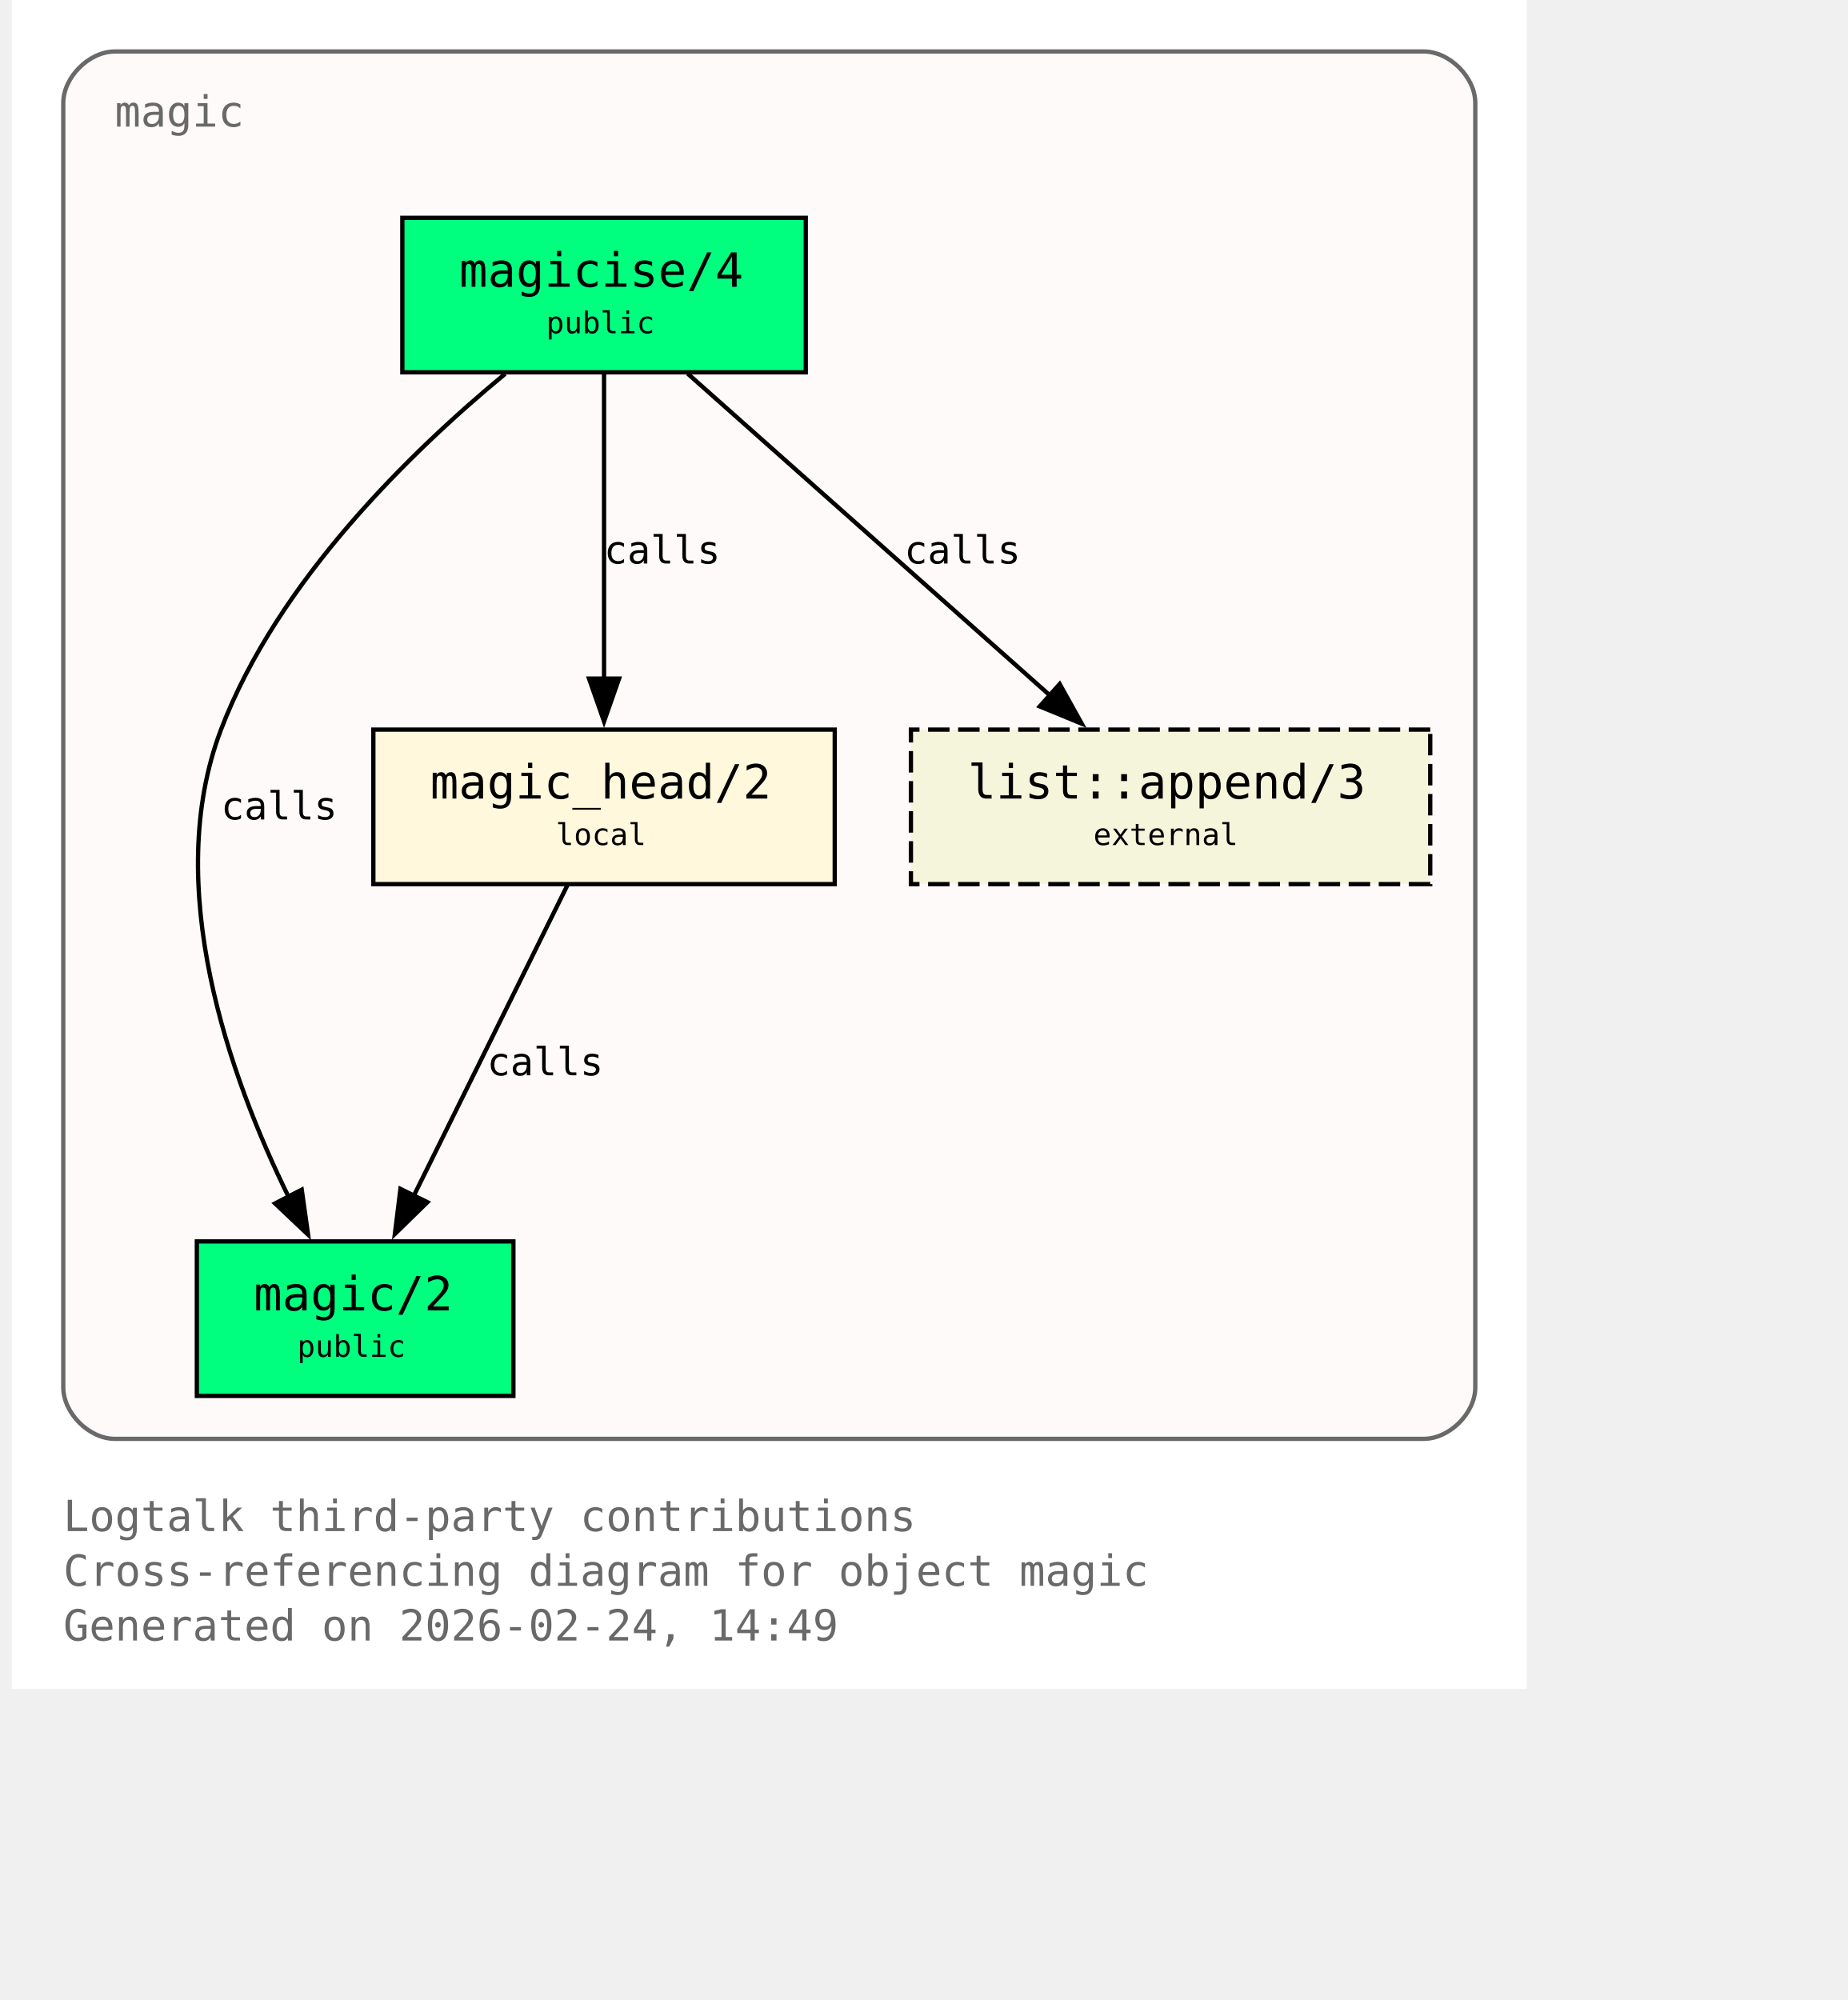
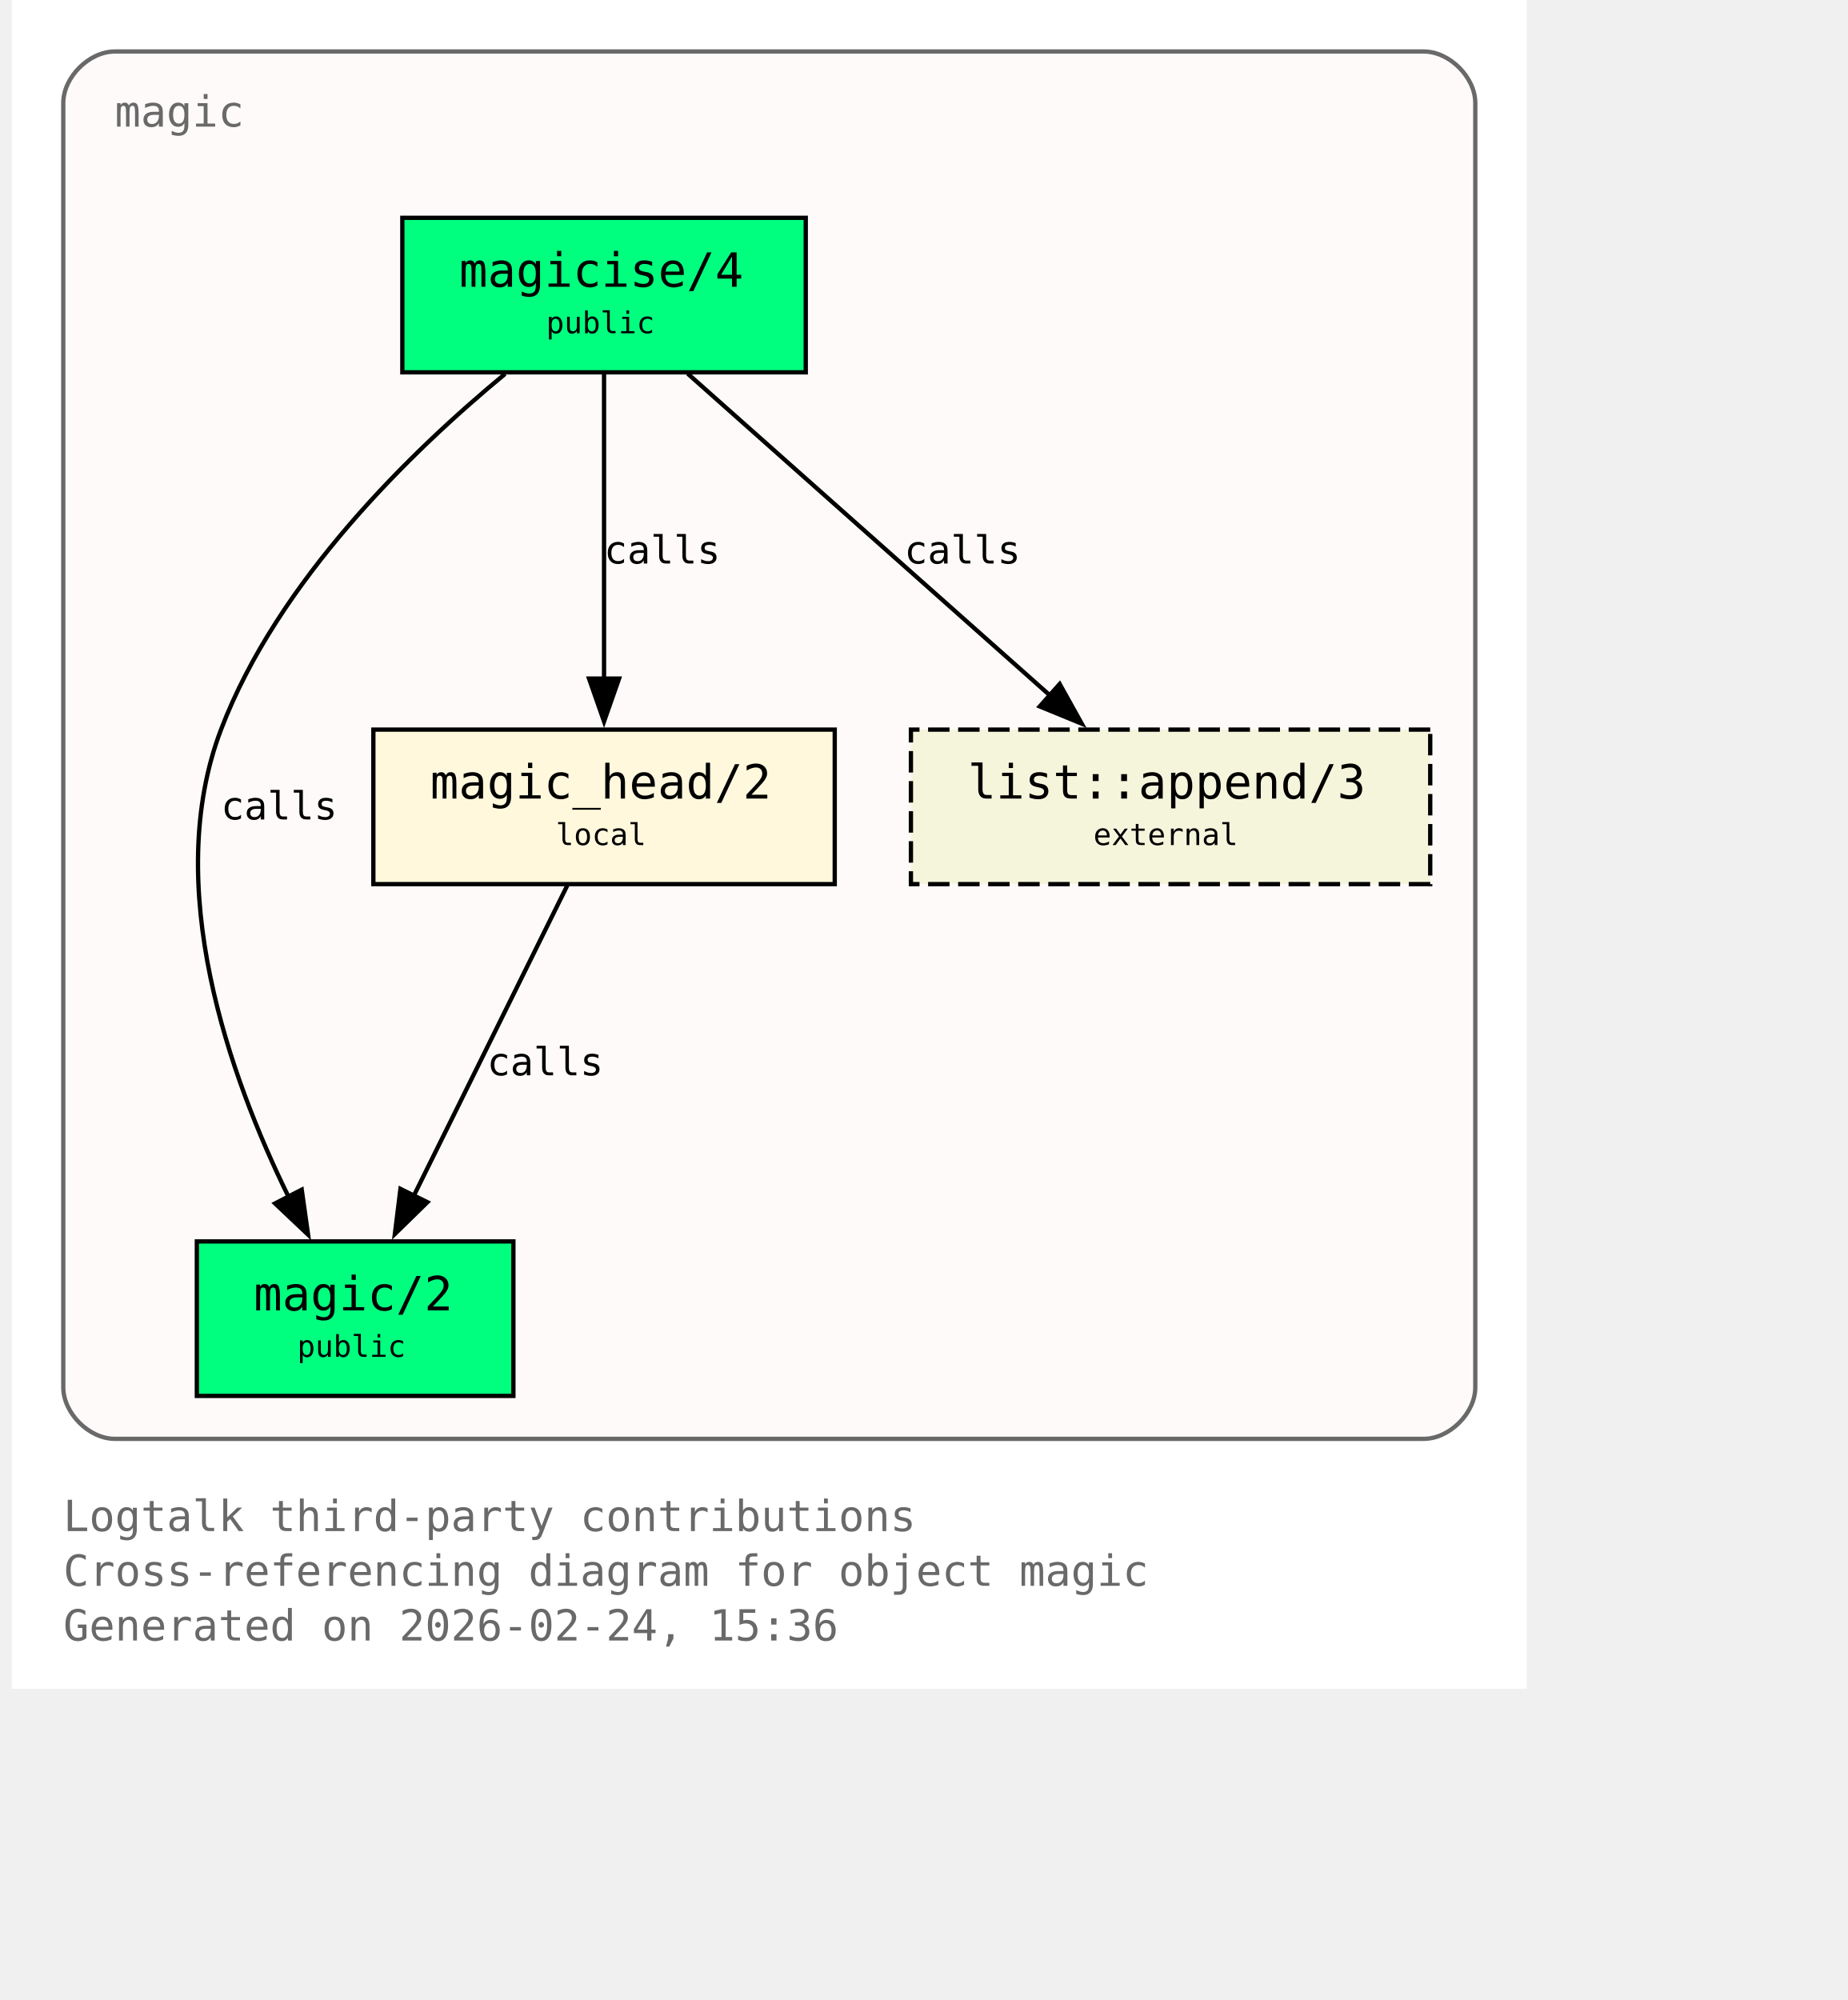
<svg xmlns="http://www.w3.org/2000/svg" xmlns:xlink="http://www.w3.org/1999/xlink" width="497pt" height="538pt" viewBox="72.00 72.00 425.00 466.00">
  <g id="graph0" class="graph" transform="scale(1 1) rotate(0) translate(76 461.5)">
    <polygon fill="white" stroke="none" points="-4,4 -4,-389.5 349,-389.5 349,4 -4,4" />
    <text xml:space="preserve" text-anchor="start" x="8" y="-32.75" font-family="Monospace" font-size="10.00" fill="dimgray">Logtalk third-party contributions</text>
    <text xml:space="preserve" text-anchor="start" x="8" y="-20" font-family="Monospace" font-size="10.00" fill="dimgray">Cross-referencing diagram for object magic</text>
-     <text xml:space="preserve" text-anchor="start" x="8" y="-7.25" font-family="Monospace" font-size="10.00" fill="dimgray">Generated on 2026-02-24, 14:49</text>
+     <text xml:space="preserve" text-anchor="start" x="8" y="-7.25" font-family="Monospace" font-size="10.00" fill="dimgray">Generated on 2026-02-24, 15:36</text>
    <g id="clust1" class="cluster">
      <g id="a_clust1">
        <a xlink:title="magic">
          <path fill="snow" stroke="dimgray" d="M20,-54.25C20,-54.25 325,-54.25 325,-54.25 331,-54.25 337,-60.25 337,-66.25 337,-66.25 337,-365.5 337,-365.5 337,-371.5 331,-377.5 325,-377.5 325,-377.5 20,-377.5 20,-377.5 14,-377.5 8,-371.5 8,-365.5 8,-365.5 8,-66.25 8,-66.25 8,-60.25 14,-54.25 20,-54.25" />
          <g id="a_clust1_0">
-             <a xlink:href="https://github.com/LogtalkDotOrg/logtalk3/tree/7737e7db8cca2cc0ca3305f166f96f5ffda49037/contributions/verdi_neruda/magic.lgt#L35" xlink:title="https://github.com/LogtalkDotOrg/logtalk3/tree/7737e7db8cca2cc0ca3305f166f96f5ffda49037/contributions/verdi_neruda/magic.lgt#L35">
+             <a xlink:href="https://github.com/LogtalkDotOrg/logtalk3/tree/22c1b74edb4ceffb875797428dc11ea49b0dd7ba/contributions/verdi_neruda/magic.lgt#L35" xlink:title="https://github.com/LogtalkDotOrg/logtalk3/tree/22c1b74edb4ceffb875797428dc11ea49b0dd7ba/contributions/verdi_neruda/magic.lgt#L35">
              <text xml:space="preserve" text-anchor="start" x="20" y="-360" font-family="Monospace" font-size="10.00" fill="dimgray">magic</text>
            </a>
          </g>
        </a>
      </g>
    </g>
    <g id="node1" class="node">
      <polygon fill="springgreen" stroke="black" points="181,-338.75 87,-338.75 87,-302.75 181,-302.75 181,-338.75" />
      <text xml:space="preserve" text-anchor="start" x="95" y="-323.45" font-family="Monospace" font-size="9.00"> </text>
      <g id="a_node1_1">
-         <a xlink:href="https://github.com/LogtalkDotOrg/logtalk3/tree/7737e7db8cca2cc0ca3305f166f96f5ffda49037/contributions/verdi_neruda/magic.lgt#L44" xlink:title="https://github.com/LogtalkDotOrg/logtalk3/tree/7737e7db8cca2cc0ca3305f166f96f5ffda49037/contributions/verdi_neruda/magic.lgt#L44">
+         <a xlink:href="https://github.com/LogtalkDotOrg/logtalk3/tree/22c1b74edb4ceffb875797428dc11ea49b0dd7ba/contributions/verdi_neruda/magic.lgt#L44" xlink:title="https://github.com/LogtalkDotOrg/logtalk3/tree/22c1b74edb4ceffb875797428dc11ea49b0dd7ba/contributions/verdi_neruda/magic.lgt#L44">
          <text xml:space="preserve" text-anchor="start" x="100.25" y="-322.68" font-family="Monospace" font-size="11.00">magicise/4</text>
        </a>
      </g>
      <text xml:space="preserve" text-anchor="start" x="167.75" y="-323.45" font-family="Monospace" font-size="9.00"> </text>
      <text xml:space="preserve" text-anchor="start" x="95" y="-311.07" font-family="Monospace" font-size="9.00"> </text>
      <text xml:space="preserve" text-anchor="start" x="120.5" y="-311.85" font-family="Monospace" font-size="7.00">public</text>
      <text xml:space="preserve" text-anchor="start" x="167.75" y="-311.07" font-family="Monospace" font-size="9.00"> </text>
    </g>
    <g id="node2" class="node">
      <polygon fill="springgreen" stroke="black" points="112.88,-100.25 39.12,-100.25 39.12,-64.25 112.88,-64.25 112.88,-100.25" />
      <text xml:space="preserve" text-anchor="start" x="47.12" y="-84.95" font-family="Monospace" font-size="9.00"> </text>
      <g id="a_node2_2">
-         <a xlink:href="https://github.com/LogtalkDotOrg/logtalk3/tree/7737e7db8cca2cc0ca3305f166f96f5ffda49037/contributions/verdi_neruda/magic.lgt#L51" xlink:title="https://github.com/LogtalkDotOrg/logtalk3/tree/7737e7db8cca2cc0ca3305f166f96f5ffda49037/contributions/verdi_neruda/magic.lgt#L51">
+         <a xlink:href="https://github.com/LogtalkDotOrg/logtalk3/tree/22c1b74edb4ceffb875797428dc11ea49b0dd7ba/contributions/verdi_neruda/magic.lgt#L51" xlink:title="https://github.com/LogtalkDotOrg/logtalk3/tree/22c1b74edb4ceffb875797428dc11ea49b0dd7ba/contributions/verdi_neruda/magic.lgt#L51">
          <text xml:space="preserve" text-anchor="start" x="52.38" y="-84.17" font-family="Monospace" font-size="11.00">magic/2</text>
        </a>
      </g>
      <text xml:space="preserve" text-anchor="start" x="99.62" y="-84.95" font-family="Monospace" font-size="9.00"> </text>
      <text xml:space="preserve" text-anchor="start" x="47.12" y="-72.58" font-family="Monospace" font-size="9.00"> </text>
      <text xml:space="preserve" text-anchor="start" x="62.5" y="-73.35" font-family="Monospace" font-size="7.00">public</text>
      <text xml:space="preserve" text-anchor="start" x="99.62" y="-72.58" font-family="Monospace" font-size="9.00"> </text>
    </g>
    <g id="edge1" class="edge">
      <g id="a_edge1">
-         <a xlink:href="https://github.com/LogtalkDotOrg/logtalk3/tree/7737e7db8cca2cc0ca3305f166f96f5ffda49037/contributions/verdi_neruda/magic.lgt#L58" xlink:title="calls">
+         <a xlink:href="https://github.com/LogtalkDotOrg/logtalk3/tree/22c1b74edb4ceffb875797428dc11ea49b0dd7ba/contributions/verdi_neruda/magic.lgt#L58" xlink:title="calls">
          <path fill="none" stroke="black" d="M110.95,-302.39C89.17,-284.41 57.93,-254.13 44.75,-219.5 30.88,-183.06 46.73,-138.69 60.46,-110.7" />
          <polygon fill="black" stroke="black" points="63.56,-112.31 65.04,-101.82 57.34,-109.1 63.56,-112.31" />
        </a>
      </g>
      <g id="a_edge1-label">
-         <a xlink:href="https://github.com/LogtalkDotOrg/logtalk3/tree/7737e7db8cca2cc0ca3305f166f96f5ffda49037/contributions/verdi_neruda/magic.lgt#L58" xlink:title="https://github.com/LogtalkDotOrg/logtalk3/tree/7737e7db8cca2cc0ca3305f166f96f5ffda49037/contributions/verdi_neruda/magic.lgt#L58">
+         <a xlink:href="https://github.com/LogtalkDotOrg/logtalk3/tree/22c1b74edb4ceffb875797428dc11ea49b0dd7ba/contributions/verdi_neruda/magic.lgt#L58" xlink:title="https://github.com/LogtalkDotOrg/logtalk3/tree/22c1b74edb4ceffb875797428dc11ea49b0dd7ba/contributions/verdi_neruda/magic.lgt#L58">
          <text xml:space="preserve" text-anchor="start" x="44.75" y="-198.57" font-family="Monospace" font-size="9.00">calls</text>
        </a>
      </g>
    </g>
    <g id="node3" class="node">
      <polygon fill="cornsilk" stroke="black" points="187.75,-219.5 80.25,-219.5 80.25,-183.5 187.75,-183.5 187.75,-219.5" />
      <text xml:space="preserve" text-anchor="start" x="88.25" y="-204.2" font-family="Monospace" font-size="9.00"> </text>
      <g id="a_node3_3">
-         <a xlink:href="https://github.com/LogtalkDotOrg/logtalk3/tree/7737e7db8cca2cc0ca3305f166f96f5ffda49037/contributions/verdi_neruda/magic.lgt#L66" xlink:title="https://github.com/LogtalkDotOrg/logtalk3/tree/7737e7db8cca2cc0ca3305f166f96f5ffda49037/contributions/verdi_neruda/magic.lgt#L66">
+         <a xlink:href="https://github.com/LogtalkDotOrg/logtalk3/tree/22c1b74edb4ceffb875797428dc11ea49b0dd7ba/contributions/verdi_neruda/magic.lgt#L66" xlink:title="https://github.com/LogtalkDotOrg/logtalk3/tree/22c1b74edb4ceffb875797428dc11ea49b0dd7ba/contributions/verdi_neruda/magic.lgt#L66">
          <text xml:space="preserve" text-anchor="start" x="93.5" y="-203.43" font-family="Monospace" font-size="11.00">magic_head/2</text>
        </a>
      </g>
      <text xml:space="preserve" text-anchor="start" x="174.5" y="-204.2" font-family="Monospace" font-size="9.00"> </text>
      <text xml:space="preserve" text-anchor="start" x="88.25" y="-191.82" font-family="Monospace" font-size="9.00"> </text>
      <text xml:space="preserve" text-anchor="start" x="122.75" y="-192.6" font-family="Monospace" font-size="7.00">local</text>
      <text xml:space="preserve" text-anchor="start" x="174.5" y="-191.82" font-family="Monospace" font-size="9.00"> </text>
    </g>
    <g id="edge2" class="edge">
      <g id="a_edge2">
-         <a xlink:href="https://github.com/LogtalkDotOrg/logtalk3/tree/7737e7db8cca2cc0ca3305f166f96f5ffda49037/contributions/verdi_neruda/magic.lgt#L60" xlink:title="calls">
+         <a xlink:href="https://github.com/LogtalkDotOrg/logtalk3/tree/22c1b74edb4ceffb875797428dc11ea49b0dd7ba/contributions/verdi_neruda/magic.lgt#L60" xlink:title="calls">
          <path fill="none" stroke="black" d="M134,-302.45C134,-283.75 134,-253.62 134,-231.33" />
          <polygon fill="black" stroke="black" points="137.5,-231.39 134,-221.39 130.5,-231.39 137.5,-231.39" />
        </a>
      </g>
      <g id="a_edge2-label">
-         <a xlink:href="https://github.com/LogtalkDotOrg/logtalk3/tree/7737e7db8cca2cc0ca3305f166f96f5ffda49037/contributions/verdi_neruda/magic.lgt#L60" xlink:title="https://github.com/LogtalkDotOrg/logtalk3/tree/7737e7db8cca2cc0ca3305f166f96f5ffda49037/contributions/verdi_neruda/magic.lgt#L60">
+         <a xlink:href="https://github.com/LogtalkDotOrg/logtalk3/tree/22c1b74edb4ceffb875797428dc11ea49b0dd7ba/contributions/verdi_neruda/magic.lgt#L60" xlink:title="https://github.com/LogtalkDotOrg/logtalk3/tree/22c1b74edb4ceffb875797428dc11ea49b0dd7ba/contributions/verdi_neruda/magic.lgt#L60">
          <text xml:space="preserve" text-anchor="start" x="134" y="-258.2" font-family="Monospace" font-size="9.00">calls</text>
        </a>
      </g>
    </g>
    <g id="node4" class="node">
      <polygon fill="beige" stroke="black" stroke-dasharray="5,2" points="326.5,-219.5 205.5,-219.5 205.5,-183.5 326.5,-183.5 326.5,-219.5" />
      <text xml:space="preserve" text-anchor="start" x="213.5" y="-204.2" font-family="Monospace" font-size="9.00"> </text>
      <g id="a_node4_4">
        <a xlink:href="https://logtalk.org/library/listp_0.html#append-3" xlink:title="https://logtalk.org/library/listp_0.html#append-3">
          <text xml:space="preserve" text-anchor="start" x="218.75" y="-203.43" font-family="Monospace" font-size="11.00">list::append/3</text>
        </a>
      </g>
      <text xml:space="preserve" text-anchor="start" x="313.25" y="-204.2" font-family="Monospace" font-size="9.00"> </text>
      <text xml:space="preserve" text-anchor="start" x="213.5" y="-191.82" font-family="Monospace" font-size="9.00"> </text>
      <text xml:space="preserve" text-anchor="start" x="248" y="-192.6" font-family="Monospace" font-size="7.00">external</text>
      <text xml:space="preserve" text-anchor="start" x="313.25" y="-191.82" font-family="Monospace" font-size="9.00"> </text>
    </g>
    <g id="edge4" class="edge">
      <g id="a_edge4">
-         <a xlink:href="https://github.com/LogtalkDotOrg/logtalk3/tree/7737e7db8cca2cc0ca3305f166f96f5ffda49037/contributions/verdi_neruda/magic.lgt#L60" xlink:title="calls">
+         <a xlink:href="https://github.com/LogtalkDotOrg/logtalk3/tree/22c1b74edb4ceffb875797428dc11ea49b0dd7ba/contributions/verdi_neruda/magic.lgt#L60" xlink:title="calls">
          <path fill="none" stroke="black" d="M153.48,-302.45C175.8,-282.62 212.58,-249.95 237.98,-227.39" />
          <polygon fill="black" stroke="black" points="240.16,-230.13 245.31,-220.88 235.51,-224.9 240.16,-230.13" />
        </a>
      </g>
      <g id="a_edge4-label">
-         <a xlink:href="https://github.com/LogtalkDotOrg/logtalk3/tree/7737e7db8cca2cc0ca3305f166f96f5ffda49037/contributions/verdi_neruda/magic.lgt#L60" xlink:title="https://github.com/LogtalkDotOrg/logtalk3/tree/7737e7db8cca2cc0ca3305f166f96f5ffda49037/contributions/verdi_neruda/magic.lgt#L60">
+         <a xlink:href="https://github.com/LogtalkDotOrg/logtalk3/tree/22c1b74edb4ceffb875797428dc11ea49b0dd7ba/contributions/verdi_neruda/magic.lgt#L60" xlink:title="https://github.com/LogtalkDotOrg/logtalk3/tree/22c1b74edb4ceffb875797428dc11ea49b0dd7ba/contributions/verdi_neruda/magic.lgt#L60">
          <text xml:space="preserve" text-anchor="start" x="203.96" y="-258.2" font-family="Monospace" font-size="9.00">calls</text>
        </a>
      </g>
    </g>
    <g id="edge3" class="edge">
      <g id="a_edge3">
-         <a xlink:href="https://github.com/LogtalkDotOrg/logtalk3/tree/7737e7db8cca2cc0ca3305f166f96f5ffda49037/contributions/verdi_neruda/magic.lgt#L69" xlink:title="calls">
+         <a xlink:href="https://github.com/LogtalkDotOrg/logtalk3/tree/22c1b74edb4ceffb875797428dc11ea49b0dd7ba/contributions/verdi_neruda/magic.lgt#L69" xlink:title="calls">
          <path fill="none" stroke="black" d="M125.44,-183.2C116.02,-164.15 100.73,-133.25 89.65,-110.85" />
          <polygon fill="black" stroke="black" points="92.84,-109.39 85.26,-101.98 86.56,-112.49 92.84,-109.39" />
        </a>
      </g>
      <g id="a_edge3-label">
-         <a xlink:href="https://github.com/LogtalkDotOrg/logtalk3/tree/7737e7db8cca2cc0ca3305f166f96f5ffda49037/contributions/verdi_neruda/magic.lgt#L69" xlink:title="https://github.com/LogtalkDotOrg/logtalk3/tree/7737e7db8cca2cc0ca3305f166f96f5ffda49037/contributions/verdi_neruda/magic.lgt#L69">
+         <a xlink:href="https://github.com/LogtalkDotOrg/logtalk3/tree/22c1b74edb4ceffb875797428dc11ea49b0dd7ba/contributions/verdi_neruda/magic.lgt#L69" xlink:title="https://github.com/LogtalkDotOrg/logtalk3/tree/22c1b74edb4ceffb875797428dc11ea49b0dd7ba/contributions/verdi_neruda/magic.lgt#L69">
          <text xml:space="preserve" text-anchor="start" x="106.74" y="-138.95" font-family="Monospace" font-size="9.00">calls</text>
        </a>
      </g>
    </g>
  </g>
</svg>
